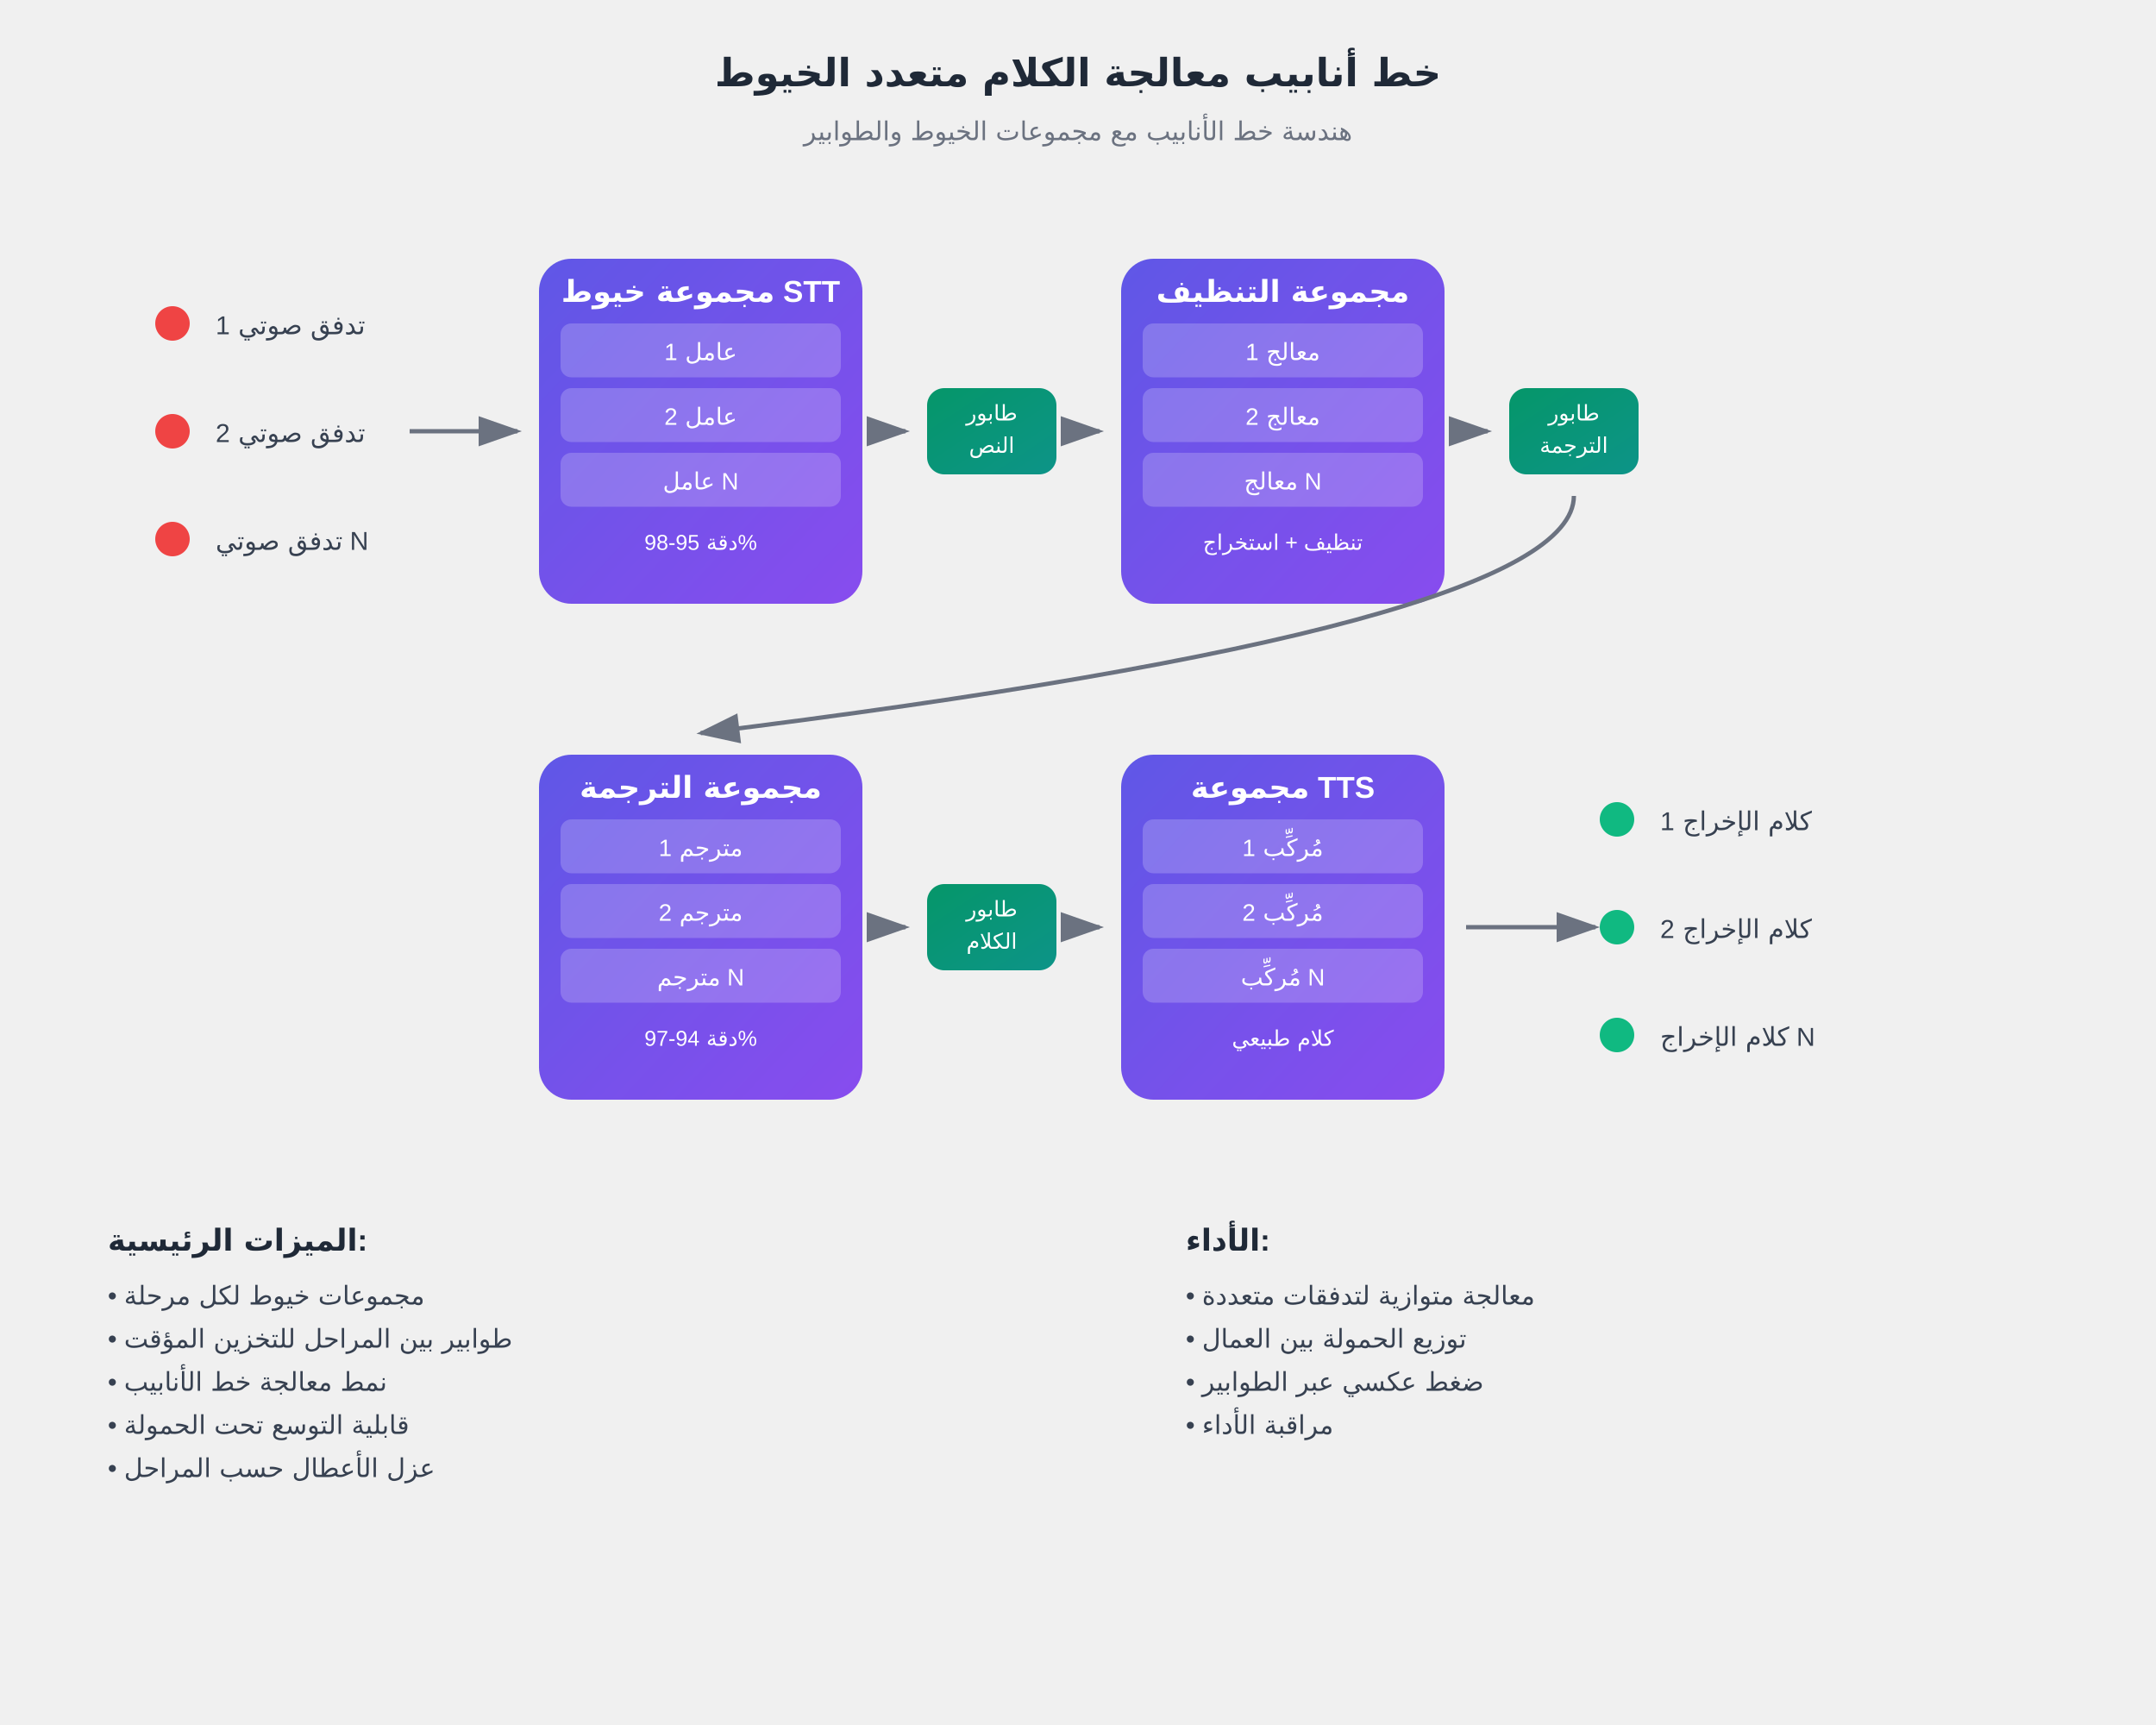
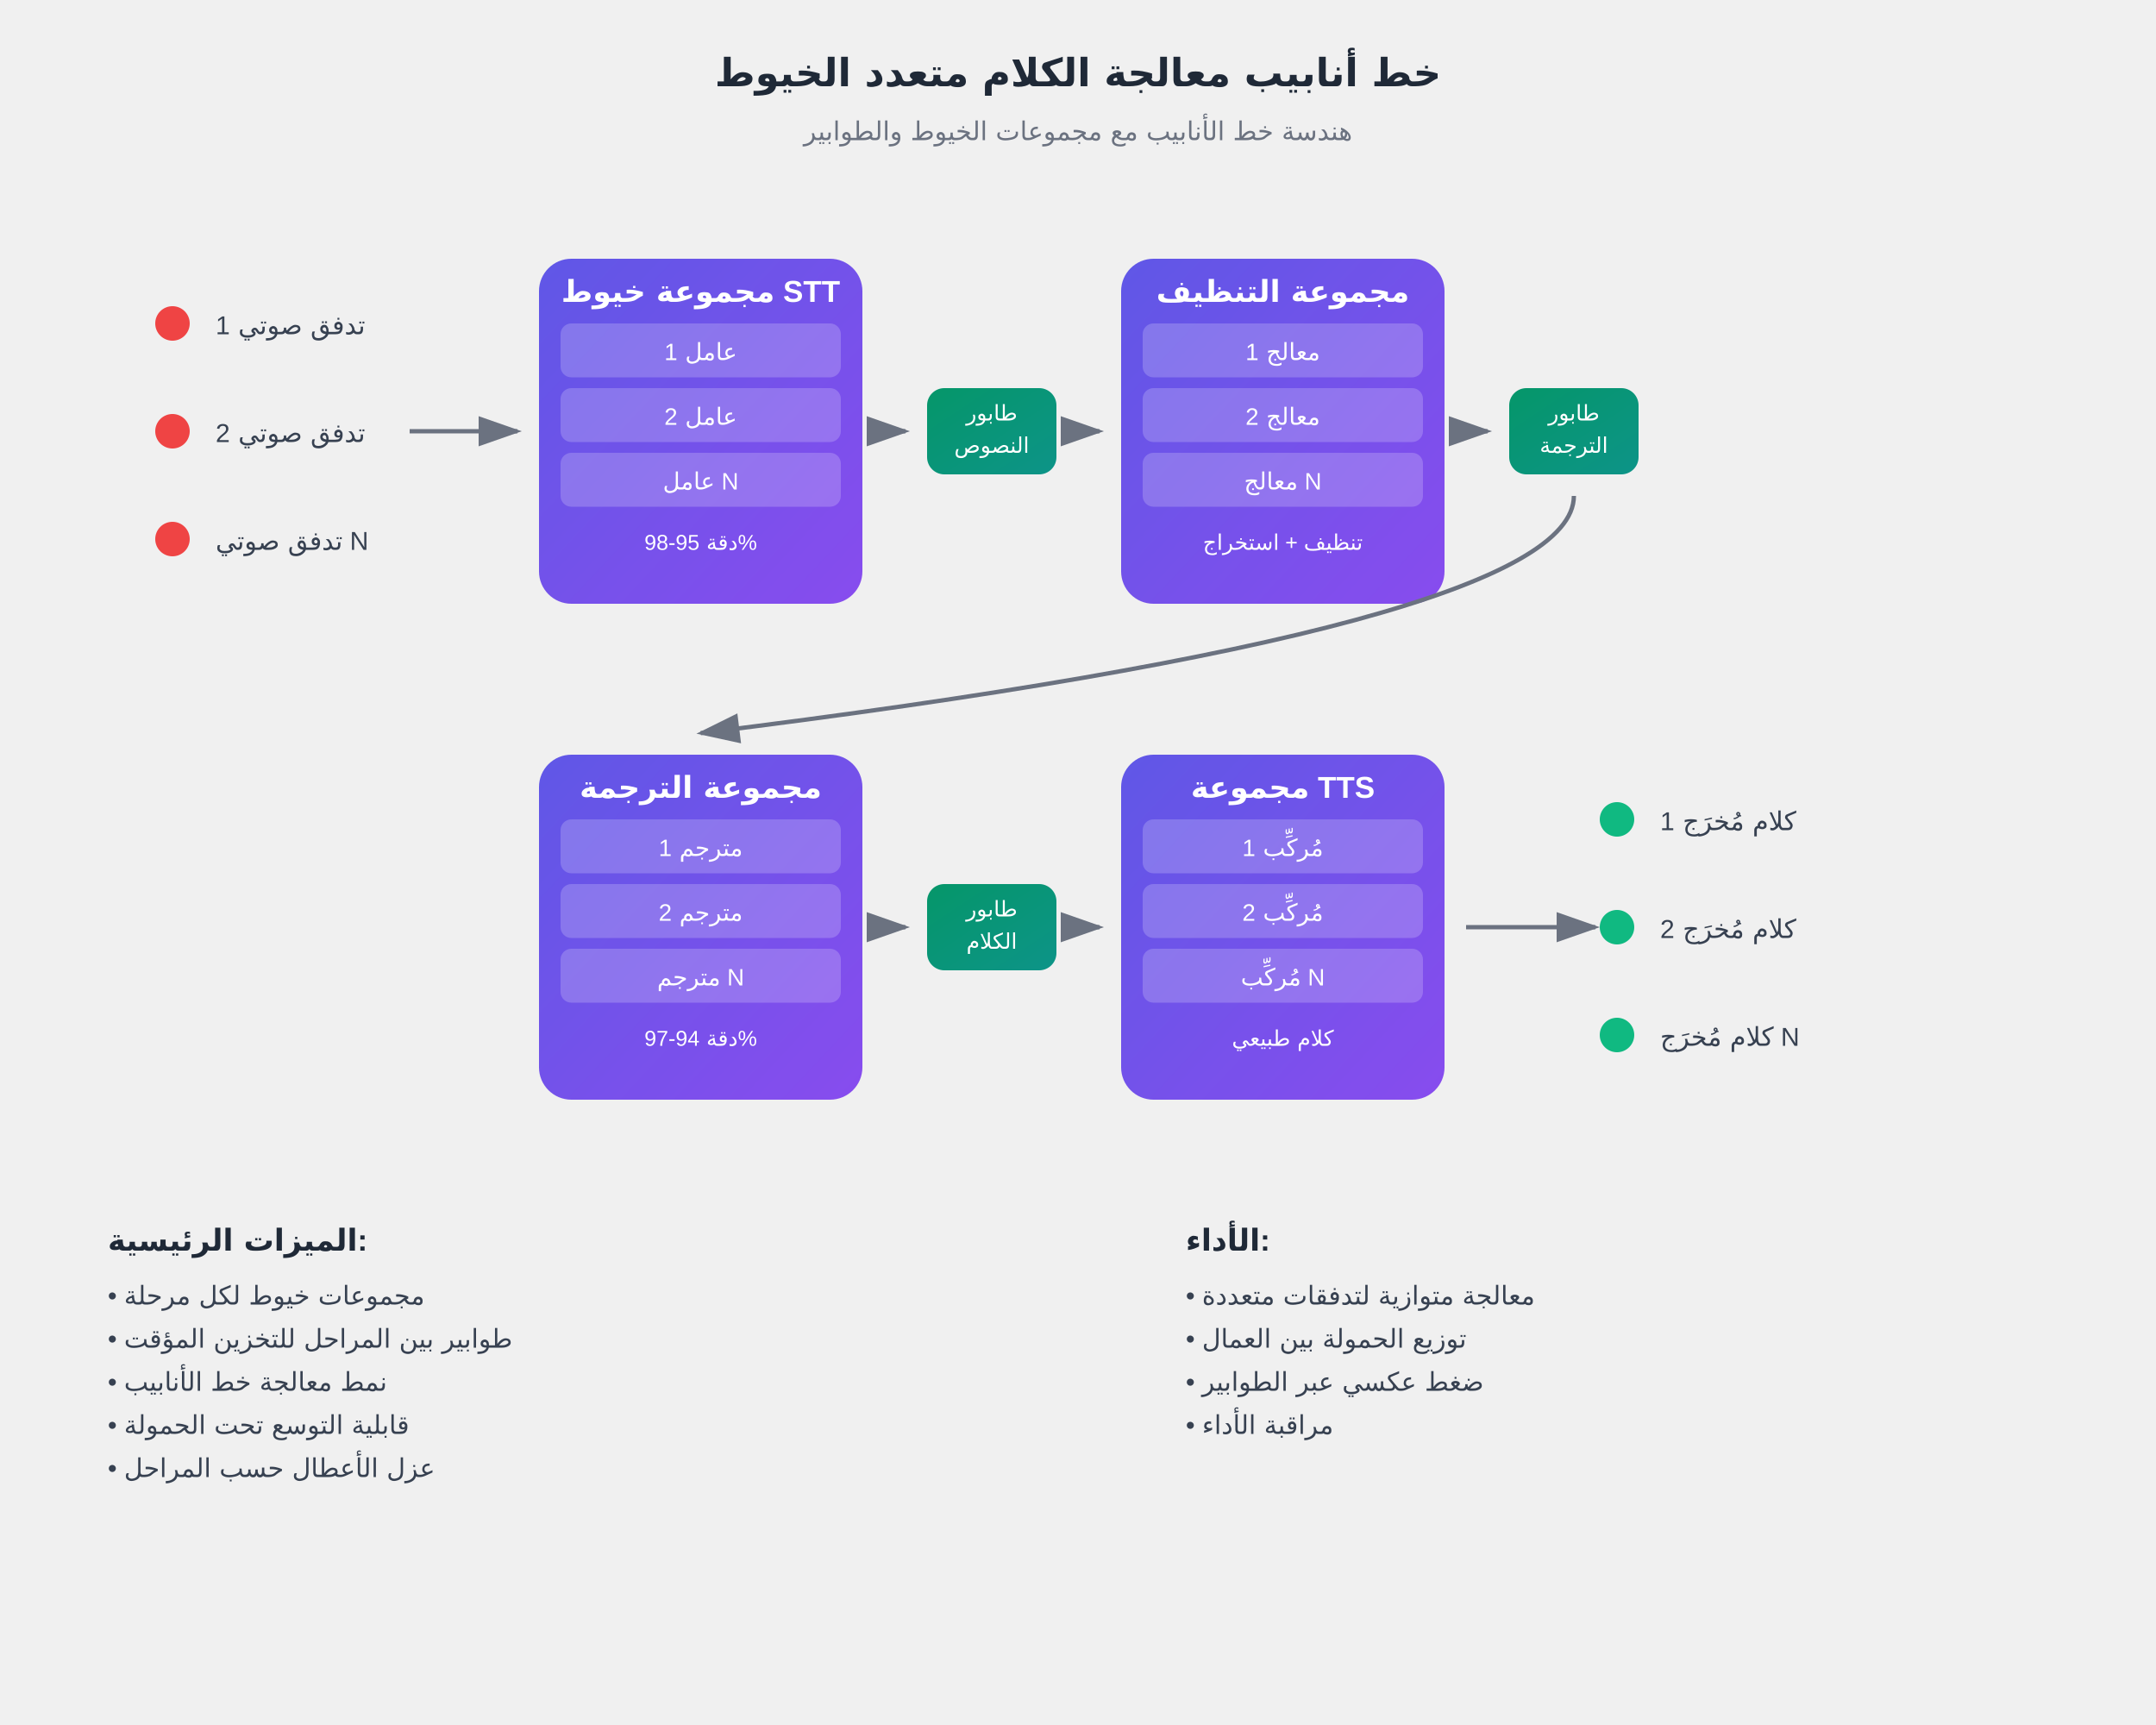
<svg xmlns="http://www.w3.org/2000/svg" viewBox="0 0 1000 800">
  <defs>
    <linearGradient id="threadGrad" x1="0%" y1="0%" x2="100%" y2="100%">
      <stop offset="0%" style="stop-color:#4F46E5;stop-opacity:1" />
      <stop offset="100%" style="stop-color:#7C3AED;stop-opacity:1" />
    </linearGradient>
    <linearGradient id="queueGrad" x1="0%" y1="0%" x2="100%" y2="100%">
      <stop offset="0%" style="stop-color:#059669;stop-opacity:1" />
      <stop offset="100%" style="stop-color:#0D9488;stop-opacity:1" />
    </linearGradient>
  </defs>
  <g>
    <circle cx="80" cy="150" r="8" fill="#EF4444" />
    <circle cx="80" cy="200" r="8" fill="#EF4444" />
    <circle cx="80" cy="250" r="8" fill="#EF4444" />
    <text x="100" y="155" font-family="Arial" font-size="12" fill="#374151">تدفق صوتي 1</text>
    <text x="100" y="205" font-family="Arial" font-size="12" fill="#374151">تدفق صوتي 2</text>
    <text x="100" y="255" font-family="Arial" font-size="12" fill="#374151">تدفق صوتي N</text>
  </g>
  <rect x="250" y="120" width="150" height="160" rx="15" fill="url(#threadGrad)" opacity="0.9" />
  <text x="325" y="140" font-family="Arial" font-size="14" font-weight="bold" fill="white" text-anchor="middle">مجموعة خيوط STT</text>
  <rect x="260" y="150" width="130" height="25" rx="5" fill="rgba(255,255,255,0.2)" />
  <text x="325" y="167" font-family="Arial" font-size="11" fill="white" text-anchor="middle">عامل 1</text>
  <rect x="260" y="180" width="130" height="25" rx="5" fill="rgba(255,255,255,0.2)" />
  <text x="325" y="197" font-family="Arial" font-size="11" fill="white" text-anchor="middle">عامل 2</text>
  <rect x="260" y="210" width="130" height="25" rx="5" fill="rgba(255,255,255,0.2)" />
  <text x="325" y="227" font-family="Arial" font-size="11" fill="white" text-anchor="middle">عامل N</text>
  <text x="325" y="255" font-family="Arial" font-size="10" fill="white" text-anchor="middle">دقة 95-98%</text>
  <rect x="430" y="180" width="60" height="40" rx="8" fill="url(#queueGrad)" />
  <text x="460" y="195" font-family="Arial" font-size="10" fill="white" text-anchor="middle">طابور</text>
-   <text x="460" y="210" font-family="Arial" font-size="10" fill="white" text-anchor="middle">النص</text>
+   <text x="460" y="210" font-family="Arial" font-size="10" fill="white" text-anchor="middle">النصوص</text>
  <rect x="520" y="120" width="150" height="160" rx="15" fill="url(#threadGrad)" opacity="0.9" />
  <text x="595" y="140" font-family="Arial" font-size="14" font-weight="bold" fill="white" text-anchor="middle">مجموعة التنظيف</text>
  <rect x="530" y="150" width="130" height="25" rx="5" fill="rgba(255,255,255,0.2)" />
  <text x="595" y="167" font-family="Arial" font-size="11" fill="white" text-anchor="middle">معالج 1</text>
  <rect x="530" y="180" width="130" height="25" rx="5" fill="rgba(255,255,255,0.2)" />
  <text x="595" y="197" font-family="Arial" font-size="11" fill="white" text-anchor="middle">معالج 2</text>
  <rect x="530" y="210" width="130" height="25" rx="5" fill="rgba(255,255,255,0.2)" />
  <text x="595" y="227" font-family="Arial" font-size="11" fill="white" text-anchor="middle">معالج N</text>
  <text x="595" y="255" font-family="Arial" font-size="10" fill="white" text-anchor="middle">تنظيف + استخراج</text>
  <rect x="700" y="180" width="60" height="40" rx="8" fill="url(#queueGrad)" />
  <text x="730" y="195" font-family="Arial" font-size="10" fill="white" text-anchor="middle">طابور</text>
  <text x="730" y="210" font-family="Arial" font-size="10" fill="white" text-anchor="middle">الترجمة</text>
  <rect x="250" y="350" width="150" height="160" rx="15" fill="url(#threadGrad)" opacity="0.9" />
  <text x="325" y="370" font-family="Arial" font-size="14" font-weight="bold" fill="white" text-anchor="middle">مجموعة الترجمة</text>
  <rect x="260" y="380" width="130" height="25" rx="5" fill="rgba(255,255,255,0.2)" />
  <text x="325" y="397" font-family="Arial" font-size="11" fill="white" text-anchor="middle">مترجم 1</text>
  <rect x="260" y="410" width="130" height="25" rx="5" fill="rgba(255,255,255,0.2)" />
  <text x="325" y="427" font-family="Arial" font-size="11" fill="white" text-anchor="middle">مترجم 2</text>
  <rect x="260" y="440" width="130" height="25" rx="5" fill="rgba(255,255,255,0.2)" />
  <text x="325" y="457" font-family="Arial" font-size="11" fill="white" text-anchor="middle">مترجم N</text>
  <text x="325" y="485" font-family="Arial" font-size="10" fill="white" text-anchor="middle">دقة 94-97%</text>
  <rect x="430" y="410" width="60" height="40" rx="8" fill="url(#queueGrad)" />
  <text x="460" y="425" font-family="Arial" font-size="10" fill="white" text-anchor="middle">طابور</text>
  <text x="460" y="440" font-family="Arial" font-size="10" fill="white" text-anchor="middle">الكلام</text>
  <rect x="520" y="350" width="150" height="160" rx="15" fill="url(#threadGrad)" opacity="0.9" />
  <text x="595" y="370" font-family="Arial" font-size="14" font-weight="bold" fill="white" text-anchor="middle">مجموعة TTS</text>
  <rect x="530" y="380" width="130" height="25" rx="5" fill="rgba(255,255,255,0.2)" />
  <text x="595" y="397" font-family="Arial" font-size="11" fill="white" text-anchor="middle">مُركِّب 1</text>
  <rect x="530" y="410" width="130" height="25" rx="5" fill="rgba(255,255,255,0.2)" />
  <text x="595" y="427" font-family="Arial" font-size="11" fill="white" text-anchor="middle">مُركِّب 2</text>
  <rect x="530" y="440" width="130" height="25" rx="5" fill="rgba(255,255,255,0.2)" />
  <text x="595" y="457" font-family="Arial" font-size="11" fill="white" text-anchor="middle">مُركِّب N</text>
  <text x="595" y="485" font-family="Arial" font-size="10" fill="white" text-anchor="middle">كلام طبيعي</text>
  <g>
    <circle cx="750" cy="380" r="8" fill="#10B981" />
    <circle cx="750" cy="430" r="8" fill="#10B981" />
    <circle cx="750" cy="480" r="8" fill="#10B981" />
-     <text x="770" y="385" font-family="Arial" font-size="12" fill="#374151">كلام الإخراج 1</text>
-     <text x="770" y="435" font-family="Arial" font-size="12" fill="#374151">كلام الإخراج 2</text>
-     <text x="770" y="485" font-family="Arial" font-size="12" fill="#374151">كلام الإخراج N</text>
+     <text x="770" y="385" font-family="Arial" font-size="12" fill="#374151">كلام مُخرَج 1</text>
+     <text x="770" y="435" font-family="Arial" font-size="12" fill="#374151">كلام مُخرَج 2</text>
+     <text x="770" y="485" font-family="Arial" font-size="12" fill="#374151">كلام مُخرَج N</text>
  </g>
  <path d="M 190 200 L 240 200" stroke="#6B7280" stroke-width="2" fill="none" marker-end="url(#arrowhead)" />
  <path d="M 410 200 L 420 200" stroke="#6B7280" stroke-width="2" fill="none" marker-end="url(#arrowhead)" />
  <path d="M 500 200 L 510 200" stroke="#6B7280" stroke-width="2" fill="none" marker-end="url(#arrowhead)" />
  <path d="M 680 200 L 690 200" stroke="#6B7280" stroke-width="2" fill="none" marker-end="url(#arrowhead)" />
  <path d="M 730 230 Q 730 290 325 340" stroke="#6B7280" stroke-width="2" fill="none" marker-end="url(#arrowhead)" />
  <path d="M 410 430 L 420 430" stroke="#6B7280" stroke-width="2" fill="none" marker-end="url(#arrowhead)" />
  <path d="M 500 430 L 510 430" stroke="#6B7280" stroke-width="2" fill="none" marker-end="url(#arrowhead)" />
  <path d="M 680 430 L 740 430" stroke="#6B7280" stroke-width="2" fill="none" marker-end="url(#arrowhead)" />
  <defs>
    <marker id="arrowhead" markerWidth="10" markerHeight="7" refX="9" refY="3.5" orient="auto">
      <polygon points="0 0, 10 3.5, 0 7" fill="#6B7280" />
    </marker>
  </defs>
  <text x="500" y="40" font-family="Arial" font-size="18" font-weight="bold" fill="#1F2937" text-anchor="middle">خط أنابيب معالجة الكلام متعدد الخيوط</text>
  <text x="500" y="65" font-family="Arial" font-size="12" fill="#6B7280" text-anchor="middle">هندسة خط الأنابيب مع مجموعات الخيوط والطوابير</text>
  <g>
    <text x="50" y="580" font-family="Arial" font-size="14" font-weight="bold" fill="#1F2937">الميزات الرئيسية:</text>
    <text x="50" y="605" font-family="Arial" font-size="12" fill="#374151">• مجموعات خيوط لكل مرحلة</text>
    <text x="50" y="625" font-family="Arial" font-size="12" fill="#374151">• طوابير بين المراحل للتخزين المؤقت</text>
    <text x="50" y="645" font-family="Arial" font-size="12" fill="#374151">• نمط معالجة خط الأنابيب</text>
    <text x="50" y="665" font-family="Arial" font-size="12" fill="#374151">• قابلية التوسع تحت الحمولة</text>
    <text x="50" y="685" font-family="Arial" font-size="12" fill="#374151">• عزل الأعطال حسب المراحل</text>
  </g>
  <g>
    <text x="550" y="580" font-family="Arial" font-size="14" font-weight="bold" fill="#1F2937">الأداء:</text>
    <text x="550" y="605" font-family="Arial" font-size="12" fill="#374151">• معالجة متوازية لتدفقات متعددة</text>
    <text x="550" y="625" font-family="Arial" font-size="12" fill="#374151">• توزيع الحمولة بين العمال</text>
    <text x="550" y="645" font-family="Arial" font-size="12" fill="#374151">• ضغط عكسي عبر الطوابير</text>
    <text x="550" y="665" font-family="Arial" font-size="12" fill="#374151">• مراقبة الأداء</text>
  </g>
</svg>
